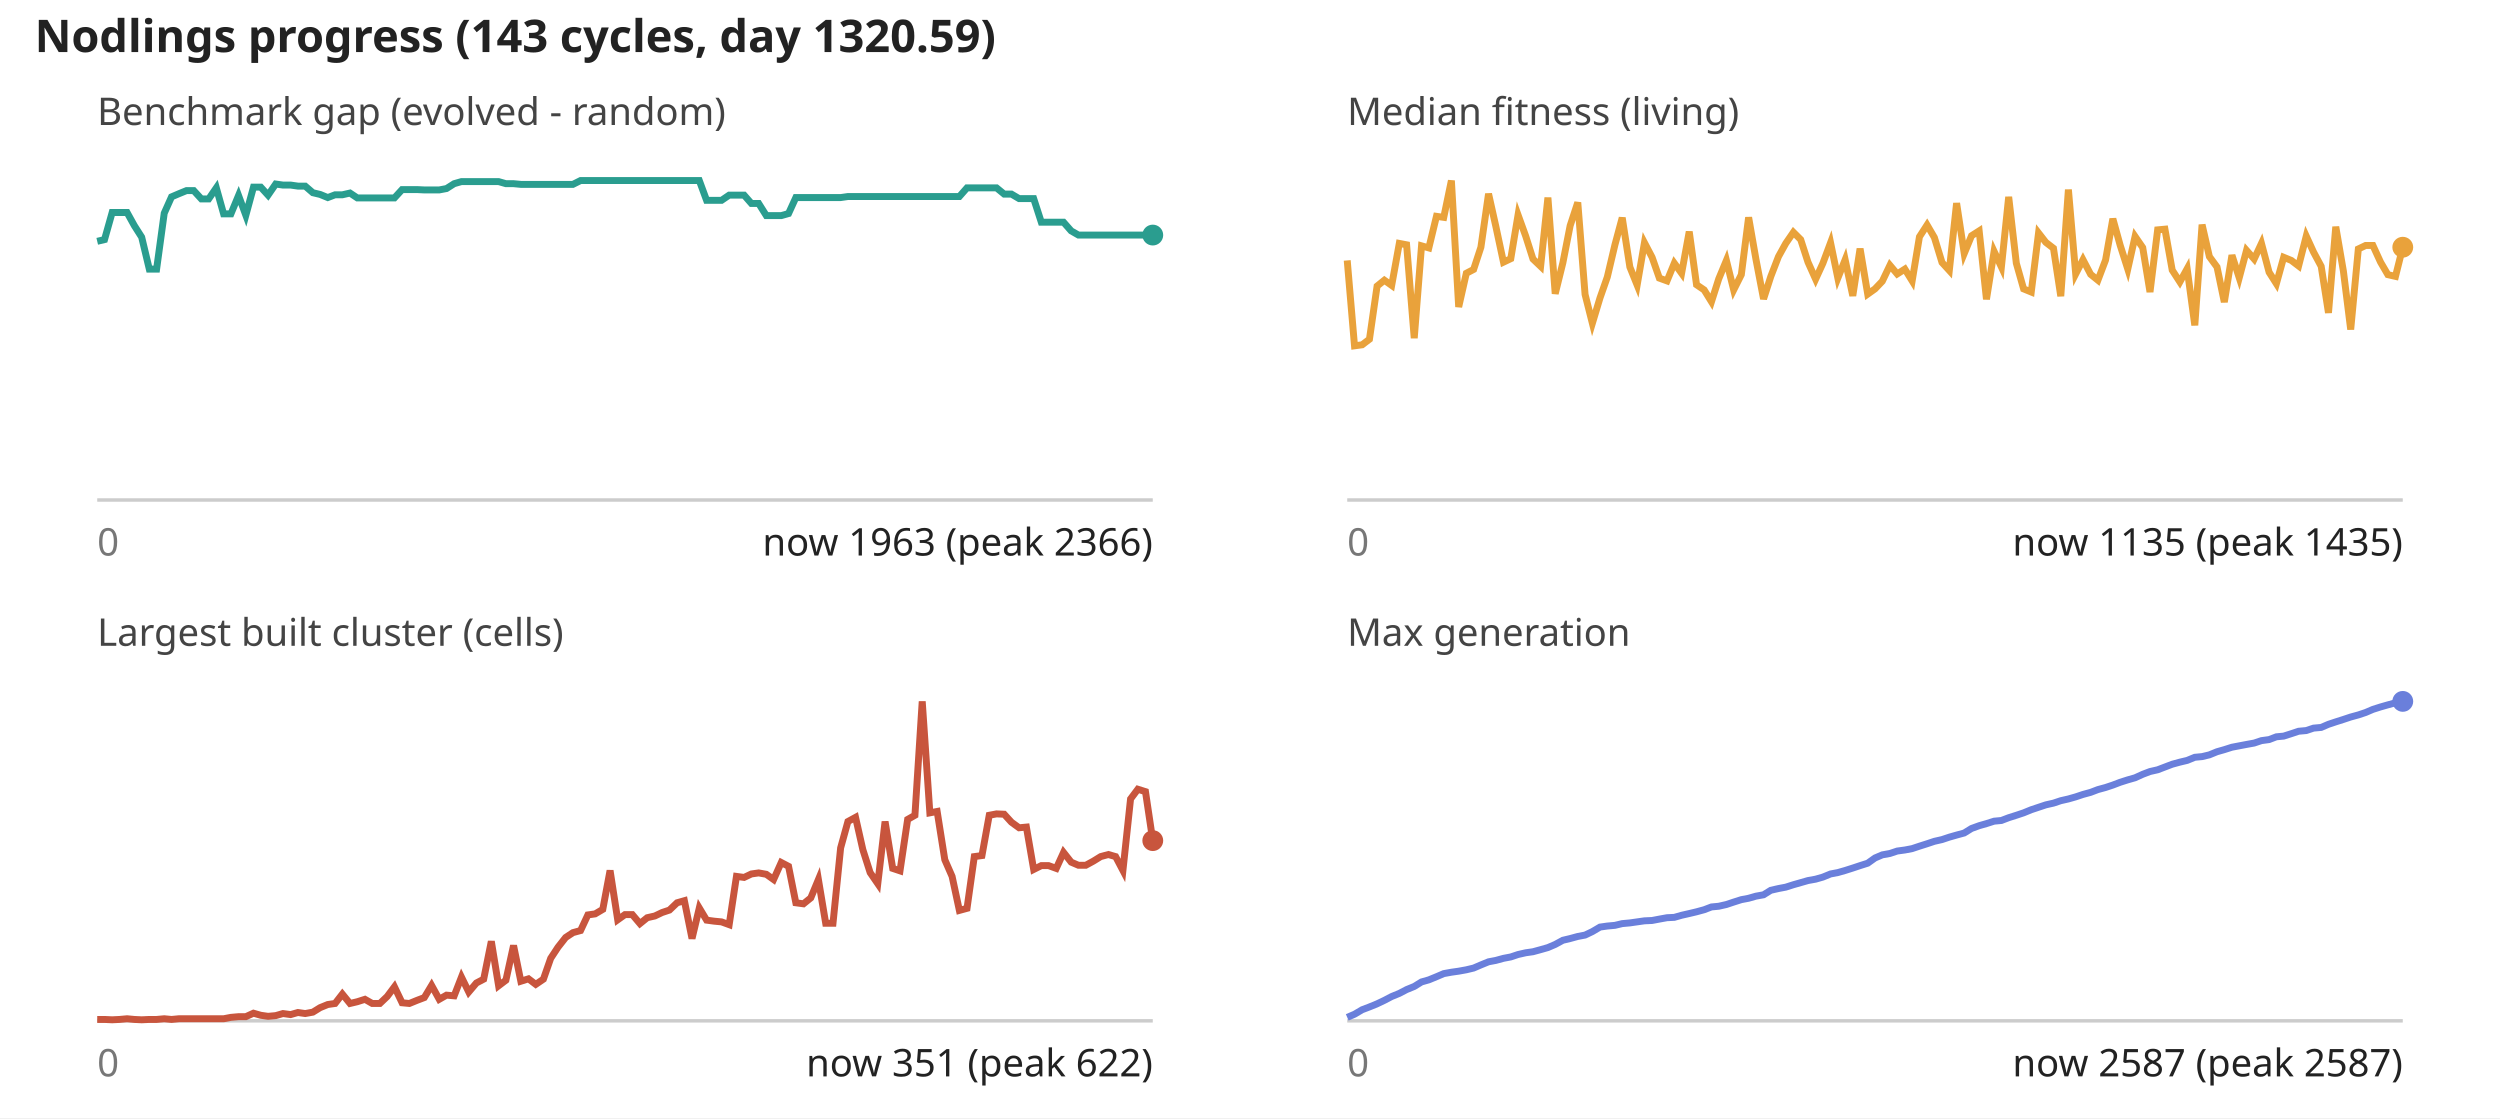
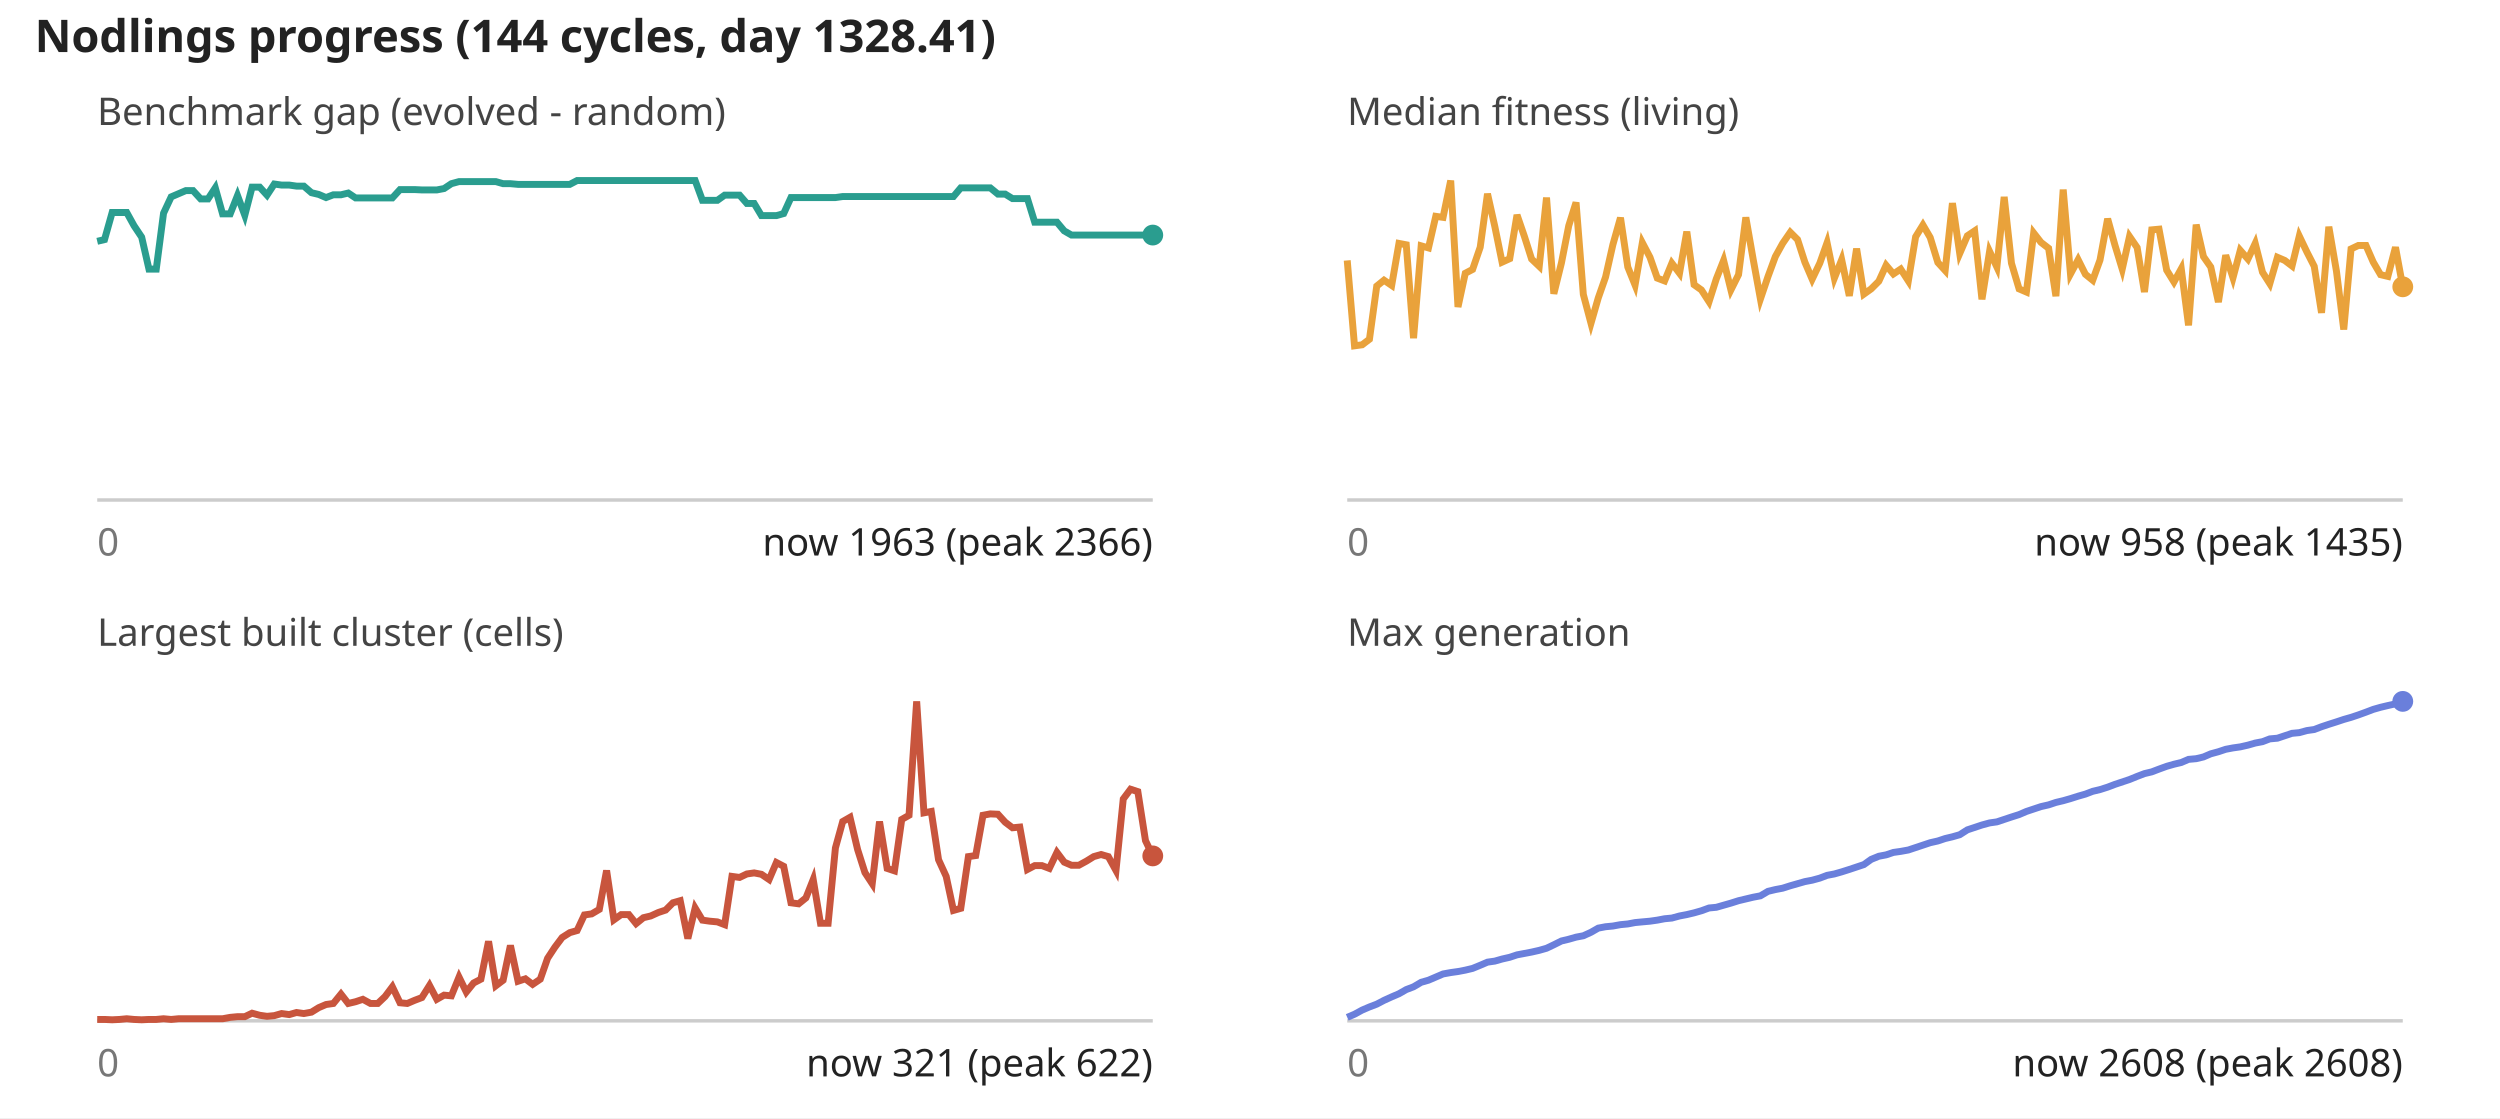
<svg xmlns="http://www.w3.org/2000/svg" viewBox="0 0 720 322" font-family="sans-serif" font-size="11">
  <rect width="100%" height="100%" fill="#fff" />
-   <text x="10" y="15" font-size="13" font-weight="bold" fill="#222">Nodlings progress (143 cycles, day 1320.59)</text>
+   <text x="10" y="15" font-size="13" font-weight="bold" fill="#222">Nodlings progress (144 cycles, day 1328.41)</text>
  <text x="28" y="36" fill="#444">Benchmark gap (evolved - random)</text>
  <line x1="28" y1="144" x2="332" y2="144" stroke="#ccc" />
-   <polyline fill="none" stroke="#2a9d8f" stroke-width="2" points="28.0,69.5 30.1,69.0 32.3,61.2 34.4,61.2 36.6,61.2 38.7,65.0 40.8,68.3 43.0,77.5 45.1,77.5 47.3,61.4 49.4,56.7 51.5,55.8 53.7,54.9 55.8,54.9 58.0,57.3 60.1,57.3 62.3,54.1 64.4,61.6 66.5,61.6 68.7,56.3 70.8,62.0 73.0,53.9 75.1,53.9 77.2,56.2 79.4,53.0 81.5,53.3 83.7,53.3 85.8,53.6 87.9,53.6 90.1,55.5 92.2,56.0 94.4,56.9 96.5,56.1 98.6,56.1 100.8,55.6 102.9,57.0 105.1,57.0 107.2,57.0 109.4,57.0 111.5,57.0 113.6,57.0 115.8,54.6 117.9,54.6 120.1,54.6 122.2,54.7 124.3,54.7 126.5,54.7 128.6,54.3 130.8,52.9 132.9,52.3 135.0,52.3 137.2,52.3 139.3,52.3 141.5,52.3 143.6,52.3 145.7,52.9 147.9,52.9 150.0,53.1 152.2,53.1 154.3,53.1 156.5,53.1 158.6,53.1 160.7,53.1 162.9,53.1 165.0,53.1 167.2,52.0 169.3,52.0 171.4,52.0 173.6,52.0 175.7,52.0 177.9,52.0 180.0,52.0 182.1,52.0 184.3,52.0 186.4,52.0 188.6,52.0 190.7,52.0 192.8,52.0 195.0,52.0 197.1,52.0 199.3,52.0 201.4,52.0 203.5,57.7 205.7,57.7 207.8,57.7 210.0,56.2 212.1,56.2 214.3,56.2 216.4,58.6 218.5,58.6 220.7,62.1 222.8,62.1 225.0,62.1 227.1,61.5 229.2,56.9 231.4,56.9 233.5,56.9 235.7,56.9 237.8,56.9 239.9,56.9 242.1,56.9 244.2,56.6 246.4,56.6 248.5,56.6 250.6,56.6 252.8,56.6 254.9,56.6 257.1,56.6 259.2,56.6 261.4,56.6 263.5,56.6 265.6,56.6 267.8,56.6 269.9,56.6 272.1,56.6 274.2,56.6 276.3,56.6 278.5,54.1 280.6,54.1 282.8,54.1 284.9,54.1 287.0,54.1 289.2,55.9 291.3,55.9 293.5,57.2 295.6,57.2 297.7,57.2 299.9,64.0 302.0,64.0 304.2,64.0 306.3,64.0 308.5,66.5 310.6,67.7 312.7,67.7 314.9,67.7 317.0,67.7 319.2,67.7 321.3,67.7 323.4,67.7 325.6,67.7 327.7,67.7 329.9,67.7 332.0,67.7" />
+   <polyline fill="none" stroke="#2a9d8f" stroke-width="2" points="28.0,69.5 30.1,69.0 32.3,61.2 34.4,61.2 36.5,61.2 38.6,65.0 40.8,68.3 42.9,77.5 45.0,77.5 47.1,61.4 49.3,56.7 51.4,55.8 53.5,54.9 55.6,54.9 57.8,57.3 59.9,57.3 62.0,54.1 64.1,61.6 66.3,61.6 68.4,56.3 70.5,62.0 72.6,53.9 74.8,53.9 76.9,56.2 79.0,53.0 81.1,53.3 83.3,53.3 85.4,53.6 87.5,53.6 89.7,55.5 91.8,56.0 93.9,56.9 96.0,56.1 98.2,56.1 100.3,55.6 102.4,57.0 104.5,57.0 106.7,57.0 108.8,57.0 110.9,57.0 113.0,57.0 115.2,54.6 117.3,54.6 119.4,54.6 121.5,54.7 123.7,54.7 125.8,54.7 127.9,54.3 130.0,52.9 132.2,52.3 134.3,52.3 136.4,52.3 138.5,52.3 140.7,52.3 142.8,52.3 144.9,52.9 147.0,52.9 149.2,53.1 151.3,53.1 153.4,53.1 155.6,53.1 157.7,53.1 159.8,53.1 161.9,53.1 164.1,53.1 166.2,52.0 168.3,52.0 170.4,52.0 172.6,52.0 174.7,52.0 176.8,52.0 178.9,52.0 181.1,52.0 183.2,52.0 185.3,52.0 187.4,52.0 189.6,52.0 191.7,52.0 193.8,52.0 195.9,52.0 198.1,52.0 200.2,52.0 202.3,57.7 204.4,57.7 206.6,57.7 208.7,56.2 210.8,56.2 213.0,56.2 215.1,58.6 217.2,58.6 219.3,62.1 221.5,62.1 223.6,62.1 225.7,61.5 227.8,56.9 230.0,56.9 232.1,56.9 234.2,56.9 236.3,56.9 238.5,56.9 240.6,56.9 242.7,56.6 244.8,56.6 247.0,56.6 249.1,56.6 251.2,56.6 253.3,56.6 255.5,56.6 257.6,56.6 259.7,56.6 261.8,56.6 264.0,56.6 266.1,56.6 268.2,56.6 270.3,56.6 272.5,56.6 274.6,56.6 276.7,54.1 278.9,54.1 281.0,54.1 283.1,54.1 285.2,54.1 287.4,55.9 289.5,55.9 291.6,57.2 293.7,57.2 295.9,57.2 298.0,64.0 300.1,64.0 302.2,64.0 304.4,64.0 306.5,66.5 308.6,67.7 310.7,67.7 312.9,67.7 315.0,67.7 317.1,67.7 319.2,67.7 321.4,67.7 323.5,67.7 325.6,67.7 327.7,67.7 329.9,67.7 332.0,67.7" />
  <circle cx="332.0" cy="67.7" r="3" fill="#2a9d8f" />
  <text x="28" y="160" fill="#777">0</text>
  <text x="332" y="160" text-anchor="end" fill="#222">now 1963 (peak 2366)</text>
  <text x="388" y="36" fill="#444">Median fitness (living)</text>
  <line x1="388" y1="144" x2="692" y2="144" stroke="#ccc" />
-   <polyline fill="none" stroke="#e9a23b" stroke-width="2" points="388.0,75.0 390.1,99.6 392.3,99.3 394.4,97.7 396.6,82.4 398.7,80.7 400.8,82.2 403.0,70.1 405.1,70.5 407.3,97.4 409.4,70.8 411.5,71.4 413.7,62.3 415.8,62.6 418.0,52.0 420.1,88.4 422.3,78.7 424.4,77.6 426.5,71.2 428.7,55.8 430.8,65.2 433.0,75.5 435.1,74.5 437.2,61.9 439.4,68.0 441.5,74.6 443.7,76.7 445.8,56.9 447.9,84.6 450.1,75.7 452.2,65.0 454.4,58.3 456.5,84.8 458.6,93.1 460.8,85.8 462.9,79.8 465.1,70.5 467.2,62.7 469.4,76.9 471.5,82.1 473.6,69.9 475.8,74.1 477.9,80.1 480.1,80.9 482.2,75.8 484.3,78.7 486.5,66.7 488.6,82.0 490.8,83.5 492.9,86.9 495.0,80.3 497.2,75.0 499.3,83.5 501.5,79.1 503.6,62.6 505.7,74.6 507.9,86.1 510.0,79.6 512.2,73.9 514.3,70.1 516.5,66.9 518.6,69.0 520.7,75.5 522.9,80.4 525.0,75.8 527.2,69.9 529.3,80.1 531.4,74.8 533.6,85.2 535.7,71.6 537.9,84.7 540.0,83.2 542.1,81.0 544.3,76.4 546.4,78.9 548.6,77.5 550.7,80.9 552.8,68.2 555.0,64.8 557.1,68.4 559.3,75.6 561.4,77.9 563.5,58.5 565.7,73.0 567.8,67.9 570.0,66.5 572.1,86.2 574.3,72.4 576.4,76.9 578.5,56.7 580.7,75.8 582.8,83.2 585.0,84.1 587.1,67.1 589.2,69.8 591.4,71.5 593.5,85.3 595.7,54.6 597.8,78.9 599.9,74.8 602.1,79.0 604.2,80.7 606.4,74.9 608.5,63.0 610.6,70.6 612.8,77.5 614.9,68.1 617.1,71.3 619.2,84.1 621.4,66.2 623.5,66.0 625.6,77.8 627.8,81.2 629.9,77.4 632.1,93.7 634.2,64.7 636.3,73.9 638.5,76.9 640.6,87.0 642.8,73.5 644.9,80.0 647.0,72.1 649.2,74.6 651.3,70.1 653.5,78.4 655.6,81.7 657.7,74.1 659.9,75.0 662.0,76.6 664.2,68.0 666.3,72.6 668.5,76.7 670.6,90.1 672.7,65.3 674.9,78.1 677.0,94.9 679.2,71.7 681.3,70.7 683.4,70.7 685.6,75.5 687.7,79.1 689.9,79.6 692.0,71.2" />
-   <circle cx="692.0" cy="71.2" r="3" fill="#e9a23b" />
+   <polyline fill="none" stroke="#e9a23b" stroke-width="2" points="388.0,75.0 390.1,99.6 392.3,99.3 394.4,97.7 396.5,82.4 398.6,80.7 400.8,82.2 402.9,70.1 405.0,70.5 407.1,97.4 409.3,70.8 411.4,71.4 413.5,62.3 415.6,62.6 417.8,52.0 419.9,88.4 422.0,78.7 424.1,77.6 426.3,71.2 428.4,55.8 430.5,65.2 432.6,75.5 434.8,74.5 436.9,61.9 439.0,68.0 441.1,74.6 443.3,76.7 445.4,56.9 447.5,84.6 449.7,75.7 451.8,65.0 453.9,58.3 456.0,84.8 458.2,93.1 460.3,85.8 462.4,79.8 464.5,70.5 466.7,62.7 468.8,76.9 470.9,82.1 473.0,69.9 475.2,74.1 477.3,80.1 479.4,80.9 481.5,75.8 483.7,78.7 485.8,66.7 487.9,82.0 490.0,83.5 492.2,86.9 494.3,80.3 496.4,75.0 498.5,83.5 500.7,79.1 502.8,62.6 504.9,74.6 507.0,86.1 509.2,79.6 511.3,73.9 513.4,70.1 515.6,66.9 517.7,69.0 519.8,75.5 521.9,80.4 524.1,75.8 526.2,69.9 528.3,80.1 530.4,74.8 532.6,85.2 534.7,71.6 536.8,84.7 538.9,83.2 541.1,81.0 543.2,76.4 545.3,78.9 547.4,77.5 549.6,80.9 551.7,68.2 553.8,64.8 555.9,68.4 558.1,75.6 560.2,77.9 562.3,58.5 564.4,73.0 566.6,67.9 568.7,66.5 570.8,86.2 573.0,72.4 575.1,76.9 577.2,56.7 579.3,75.8 581.5,83.2 583.6,84.1 585.7,67.1 587.8,69.8 590.0,71.5 592.1,85.3 594.2,54.6 596.3,78.9 598.5,74.8 600.6,79.0 602.7,80.7 604.8,74.9 607.0,63.0 609.1,70.6 611.2,77.5 613.3,68.1 615.5,71.3 617.6,84.1 619.7,66.2 621.8,66.0 624.0,77.8 626.1,81.2 628.2,77.4 630.3,93.7 632.5,64.7 634.6,73.9 636.7,76.9 638.9,87.0 641.0,73.5 643.1,80.0 645.2,72.1 647.4,74.6 649.5,70.1 651.6,78.4 653.7,81.7 655.9,74.1 658.0,75.0 660.1,76.6 662.2,68.0 664.4,72.6 666.5,76.7 668.6,90.1 670.7,65.3 672.9,78.1 675.0,94.9 677.1,71.7 679.2,70.7 681.4,70.7 683.5,75.5 685.6,79.1 687.7,79.6 689.9,71.2 692.0,82.6" />
+   <circle cx="692.0" cy="82.6" r="3" fill="#e9a23b" />
  <text x="388" y="160" fill="#777">0</text>
-   <text x="692" y="160" text-anchor="end" fill="#222">now 1135 (peak 1435)</text>
+   <text x="692" y="160" text-anchor="end" fill="#222">now 958 (peak 1435)</text>
  <text x="28" y="186" fill="#444">Largest built cluster (cells)</text>
  <line x1="28" y1="294" x2="332" y2="294" stroke="#ccc" />
-   <polyline fill="none" stroke="#c8553d" stroke-width="2" points="28.0,293.6 30.1,293.6 32.3,293.7 34.4,293.6 36.6,293.4 38.7,293.6 40.8,293.7 43.0,293.6 45.1,293.6 47.3,293.4 49.4,293.6 51.5,293.4 53.7,293.4 55.8,293.4 58.0,293.4 60.1,293.4 62.3,293.4 64.4,293.4 66.5,293.0 68.7,292.8 70.8,292.8 73.0,291.8 75.1,292.4 77.2,292.7 79.4,292.5 81.5,291.9 83.7,292.2 85.8,291.6 87.9,291.9 90.1,291.5 92.2,290.2 94.4,289.3 96.5,289.0 98.6,286.3 100.8,289.0 102.9,288.5 105.1,287.8 107.2,289.0 109.4,289.0 111.5,287.0 113.6,284.2 115.8,288.8 117.9,289.0 120.1,288.1 122.2,287.3 124.3,283.8 126.5,287.8 128.6,286.6 130.8,286.8 132.9,281.4 135.0,285.7 137.2,283.1 139.3,282.0 141.5,271.1 143.6,283.9 145.7,282.3 147.9,272.3 150.0,282.6 152.2,281.9 154.3,283.5 156.5,282.0 158.6,276.0 160.7,272.8 162.9,270.0 165.0,268.6 167.2,268.0 169.3,263.5 171.4,263.2 173.6,261.9 175.7,250.7 177.9,264.9 180.0,263.4 182.1,263.4 184.3,266.0 186.4,264.3 188.6,263.8 190.7,262.8 192.8,262.1 195.0,260.0 197.1,259.4 199.3,270.3 201.4,261.5 203.5,265.0 205.7,265.3 207.8,265.5 210.0,266.3 212.1,252.4 214.3,252.7 216.4,251.7 218.5,251.4 220.7,251.8 222.8,253.3 225.0,248.4 227.1,249.5 229.2,260.0 231.4,260.3 233.5,258.6 235.7,253.3 237.8,265.9 239.9,265.9 242.1,244.2 244.2,236.6 246.4,235.4 248.5,244.7 250.6,251.3 252.8,254.5 254.9,236.6 257.1,250.1 259.2,250.8 261.4,236.0 263.5,234.8 265.6,202.0 267.8,234.1 269.9,233.7 272.1,247.6 274.2,252.4 276.3,262.2 278.5,261.6 280.6,246.7 282.8,246.4 284.9,234.8 287.0,234.4 289.2,234.5 291.3,236.8 293.5,238.4 295.6,238.2 297.7,250.4 299.9,249.3 302.0,249.3 304.2,250.1 306.3,245.5 308.5,248.3 310.6,249.2 312.7,249.2 314.9,248.0 317.0,246.7 319.2,246.1 321.3,246.7 323.4,250.7 325.6,230.1 327.7,227.3 329.9,228.0 332.0,242.1" />
-   <circle cx="332.0" cy="242.1" r="3" fill="#c8553d" />
+   <polyline fill="none" stroke="#c8553d" stroke-width="2" points="28.0,293.6 30.1,293.6 32.3,293.7 34.4,293.6 36.5,293.4 38.6,293.6 40.8,293.7 42.9,293.6 45.0,293.6 47.1,293.4 49.3,293.6 51.4,293.4 53.5,293.4 55.6,293.4 57.8,293.4 59.9,293.4 62.0,293.4 64.1,293.4 66.3,293.0 68.4,292.8 70.5,292.8 72.6,291.8 74.8,292.4 76.9,292.7 79.0,292.5 81.1,291.9 83.3,292.2 85.4,291.6 87.5,291.9 89.7,291.5 91.8,290.2 93.9,289.3 96.0,289.0 98.2,286.3 100.3,289.0 102.4,288.5 104.5,287.8 106.7,289.0 108.8,289.0 110.9,287.0 113.0,284.2 115.2,288.8 117.3,289.0 119.4,288.1 121.5,287.3 123.7,283.8 125.8,287.8 127.9,286.6 130.0,286.8 132.2,281.4 134.3,285.7 136.4,283.1 138.5,282.0 140.7,271.1 142.8,283.9 144.9,282.3 147.0,272.3 149.2,282.6 151.3,281.9 153.4,283.5 155.6,282.0 157.7,276.0 159.8,272.8 161.9,270.0 164.1,268.6 166.2,268.0 168.3,263.5 170.4,263.2 172.6,261.9 174.7,250.7 176.8,264.9 178.9,263.4 181.1,263.4 183.2,266.0 185.3,264.3 187.4,263.8 189.6,262.8 191.7,262.1 193.8,260.0 195.9,259.4 198.1,270.3 200.2,261.5 202.3,265.0 204.4,265.3 206.6,265.5 208.7,266.3 210.8,252.4 213.0,252.7 215.1,251.7 217.2,251.4 219.3,251.8 221.5,253.3 223.6,248.4 225.7,249.5 227.8,260.0 230.0,260.3 232.1,258.6 234.2,253.3 236.3,265.9 238.5,265.9 240.6,244.2 242.7,236.6 244.8,235.4 247.0,244.7 249.1,251.3 251.2,254.5 253.3,236.6 255.5,250.1 257.6,250.8 259.7,236.0 261.8,234.8 264.0,202.0 266.1,234.1 268.2,233.7 270.3,247.6 272.5,252.4 274.6,262.2 276.7,261.6 278.9,246.7 281.0,246.4 283.1,234.8 285.2,234.4 287.4,234.5 289.5,236.8 291.6,238.4 293.7,238.2 295.9,250.4 298.0,249.3 300.1,249.3 302.2,250.1 304.4,245.5 306.5,248.3 308.6,249.2 310.7,249.2 312.9,248.0 315.0,246.7 317.1,246.1 319.2,246.7 321.4,250.7 323.5,230.1 325.6,227.3 327.7,228.0 329.9,242.1 332.0,246.5" />
+   <circle cx="332.0" cy="246.5" r="3" fill="#c8553d" />
  <text x="28" y="310" fill="#777">0</text>
-   <text x="332" y="310" text-anchor="end" fill="#222">now 351 (peak 622)</text>
+   <text x="332" y="310" text-anchor="end" fill="#222">now 321 (peak 622)</text>
  <text x="388" y="186" fill="#444">Max generation</text>
  <line x1="388" y1="294" x2="692" y2="294" stroke="#ccc" />
-   <polyline fill="none" stroke="#6a7fdb" stroke-width="2" points="388.0,293.0 390.1,292.1 392.3,290.8 394.4,290.0 396.6,289.1 398.7,288.1 400.8,287.0 403.0,286.1 405.1,285.0 407.3,284.1 409.4,282.8 411.5,282.2 413.7,281.3 415.8,280.4 418.0,280.0 420.1,279.7 422.3,279.3 424.4,278.8 426.5,277.9 428.7,277.0 430.8,276.6 433.0,276.0 435.1,275.6 437.2,274.9 439.4,274.4 441.5,274.1 443.7,273.5 445.8,272.9 447.9,272.0 450.1,270.8 452.2,270.3 454.4,269.7 456.5,269.3 458.6,268.3 460.8,267.0 462.9,266.7 465.1,266.5 467.2,266.0 469.4,265.8 471.5,265.5 473.6,265.2 475.8,265.1 477.9,264.7 480.1,264.3 482.2,264.2 484.3,263.6 486.5,263.1 488.6,262.6 490.8,262.0 492.9,261.2 495.0,261.0 497.2,260.5 499.3,259.8 501.5,259.1 503.6,258.7 505.7,258.1 507.9,257.7 510.0,256.4 512.2,255.9 514.3,255.5 516.5,254.8 518.6,254.2 520.7,253.6 522.9,253.2 525.0,252.6 527.2,251.7 529.3,251.3 531.4,250.7 533.6,250.0 535.7,249.3 537.9,248.6 540.0,247.1 542.1,246.2 544.3,245.8 546.4,245.1 548.6,244.8 550.7,244.4 552.8,243.7 555.0,243.0 557.1,242.3 559.3,241.8 561.4,241.1 563.5,240.5 565.7,239.9 567.8,238.6 570.0,237.8 572.1,237.2 574.3,236.5 576.4,236.3 578.5,235.5 580.7,234.8 582.8,234.1 585.0,233.2 587.1,232.5 589.2,231.8 591.4,231.3 593.5,230.6 595.7,230.1 597.8,229.5 599.9,228.8 602.1,228.2 604.2,227.4 606.4,226.8 608.5,226.1 610.6,225.3 612.8,224.6 614.9,224.0 617.1,223.0 619.2,222.2 621.4,221.7 623.5,220.9 625.6,220.1 627.8,219.5 629.9,219.0 632.1,218.1 634.2,217.9 636.3,217.4 638.5,216.5 640.6,215.9 642.8,215.2 644.9,214.8 647.0,214.4 649.2,214.0 651.3,213.3 653.5,213.0 655.6,212.2 657.7,212.0 659.9,211.3 662.0,210.6 664.2,210.4 666.3,209.7 668.5,209.5 670.6,208.6 672.7,207.9 674.9,207.2 677.0,206.5 679.2,205.9 681.3,205.2 683.4,204.3 685.6,203.6 687.7,203.0 689.9,202.4 692.0,202.0" />
+   <polyline fill="none" stroke="#6a7fdb" stroke-width="2" points="388.0,293.0 390.1,292.1 392.3,290.9 394.4,290.0 396.5,289.2 398.6,288.1 400.8,287.1 402.9,286.2 405.0,285.0 407.1,284.2 409.3,282.9 411.4,282.3 413.5,281.4 415.6,280.5 417.8,280.1 419.9,279.8 422.0,279.4 424.1,278.9 426.3,278.0 428.4,277.1 430.5,276.8 432.6,276.2 434.8,275.7 436.9,275.0 439.0,274.6 441.1,274.2 443.3,273.7 445.4,273.1 447.5,272.1 449.7,271.0 451.8,270.5 453.9,269.9 456.0,269.5 458.2,268.5 460.3,267.3 462.4,266.9 464.5,266.7 466.7,266.3 468.8,266.1 470.9,265.7 473.0,265.5 475.2,265.3 477.3,265.0 479.4,264.6 481.5,264.4 483.7,263.8 485.8,263.4 487.9,262.9 490.0,262.3 492.2,261.5 494.3,261.3 496.4,260.7 498.5,260.1 500.7,259.4 502.8,258.9 504.9,258.4 507.0,258.0 509.2,256.7 511.3,256.2 513.4,255.8 515.6,255.1 517.7,254.5 519.8,253.9 521.9,253.5 524.1,252.9 526.2,252.1 528.3,251.7 530.4,251.1 532.6,250.4 534.7,249.7 536.8,249.0 538.9,247.5 541.1,246.6 543.2,246.2 545.3,245.5 547.4,245.2 549.6,244.8 551.7,244.1 553.8,243.4 555.9,242.7 558.1,242.2 560.2,241.5 562.3,241.0 564.4,240.4 566.6,239.0 568.7,238.3 570.8,237.6 573.0,237.0 575.1,236.7 577.2,236.0 579.3,235.3 581.5,234.6 583.6,233.7 585.7,233.0 587.8,232.3 590.0,231.8 592.1,231.1 594.2,230.6 596.3,230.0 598.5,229.3 600.6,228.7 602.7,227.9 604.8,227.4 607.0,226.7 609.1,225.9 611.2,225.2 613.3,224.5 615.5,223.6 617.6,222.8 619.7,222.3 621.8,221.5 624.0,220.7 626.1,220.1 628.2,219.6 630.3,218.7 632.5,218.5 634.6,218.0 636.7,217.1 638.9,216.5 641.0,215.8 643.1,215.4 645.2,215.1 647.4,214.6 649.5,214.0 651.6,213.6 653.7,212.8 655.9,212.6 658.0,211.9 660.1,211.2 662.2,211.0 664.4,210.4 666.5,210.1 668.6,209.3 670.7,208.6 672.9,207.9 675.0,207.2 677.1,206.6 679.2,205.9 681.4,205.1 683.5,204.3 685.6,203.7 687.7,203.2 689.9,202.7 692.0,202.0" />
  <circle cx="692.0" cy="202.0" r="3" fill="#6a7fdb" />
  <text x="388" y="310" fill="#777">0</text>
-   <text x="692" y="310" text-anchor="end" fill="#222">now 2587 (peak 2587)</text>
+   <text x="692" y="310" text-anchor="end" fill="#222">now 2608 (peak 2608)</text>
</svg>
